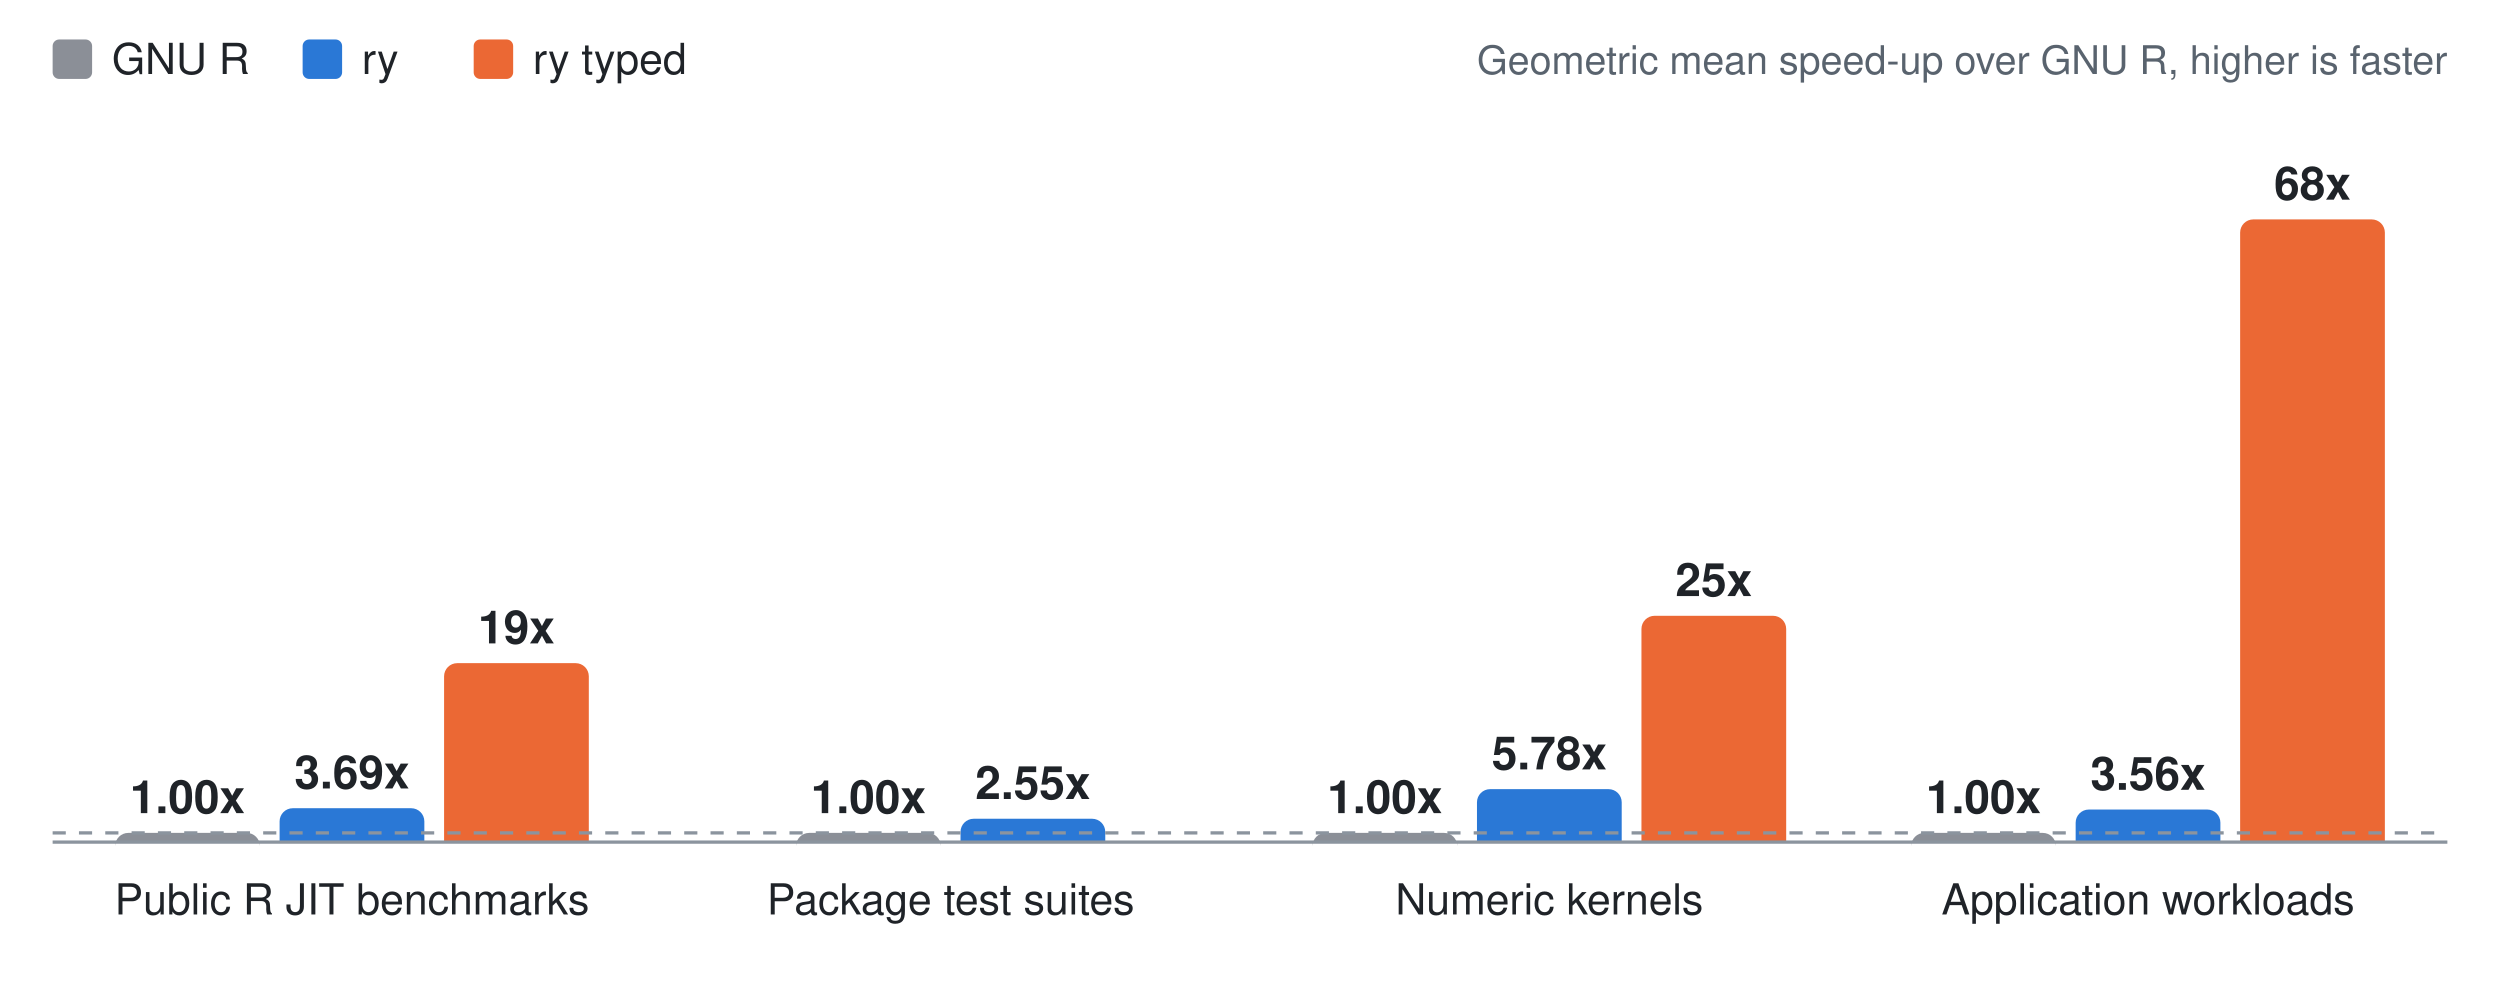
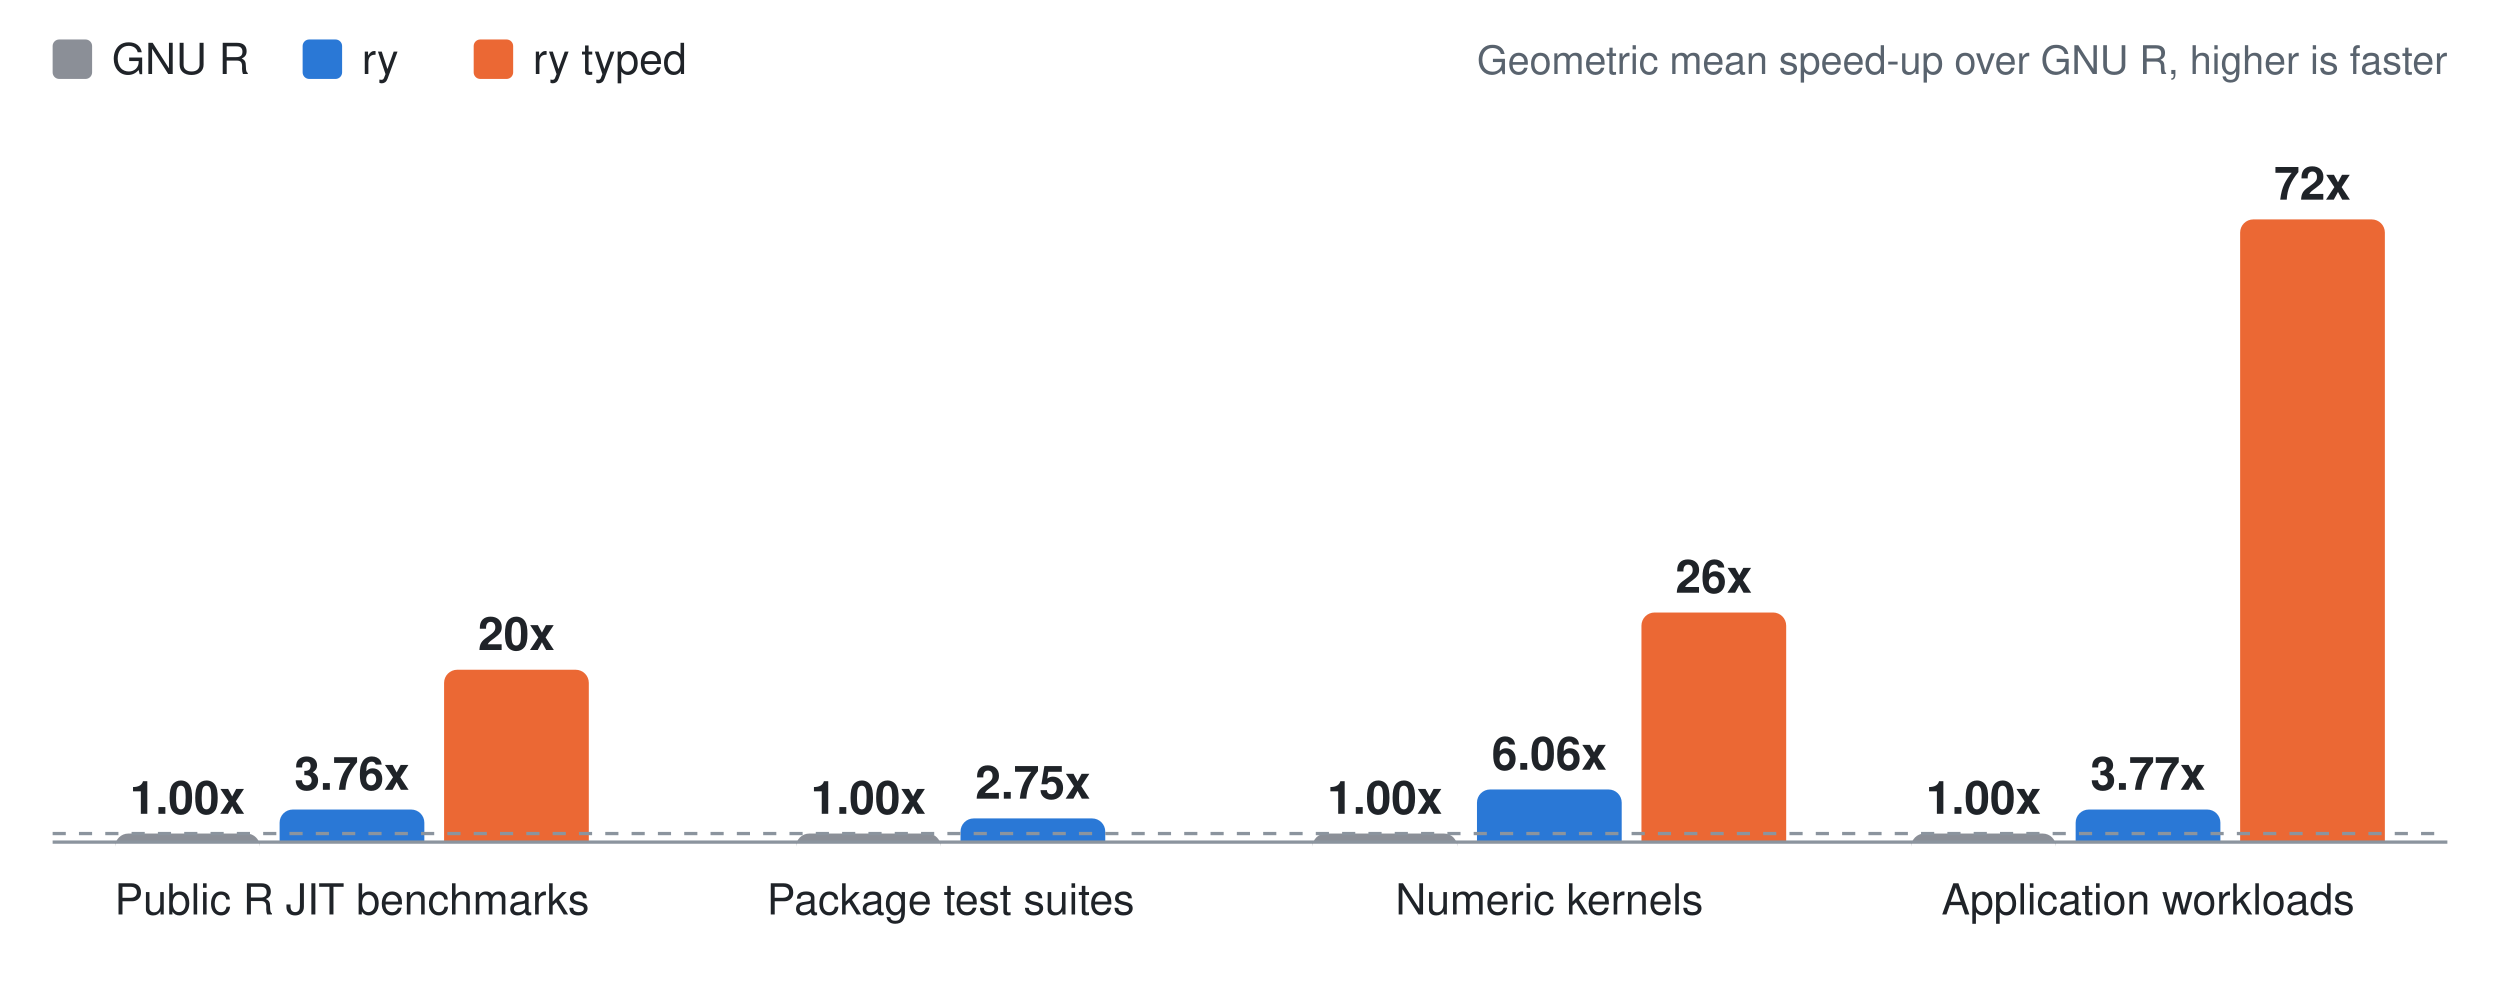
<svg xmlns="http://www.w3.org/2000/svg" viewBox="0 0 760 300" width="760" height="300" role="img" aria-labelledby="t d" font-family="-apple-system, 'Segoe UI', Helvetica, Arial, sans-serif">
  <rect x="16" y="12" width="12" height="12" rx="2" fill="#8b8f97" />
  <text x="34" y="22.5" font-size="13" fill="#1f2328">GNU R</text>
  <rect x="92" y="12" width="12" height="12" rx="2" fill="#2a78d6" />
  <text x="110" y="22.5" font-size="13" fill="#1f2328">ry</text>
  <rect x="144" y="12" width="12" height="12" rx="2" fill="#eb6834" />
  <text x="162" y="22.5" font-size="13" fill="#1f2328">ry typed</text>
  <text x="744" y="22.5" font-size="12" text-anchor="end" fill="#59636e">Geometric mean speed-up over GNU R, higher is faster</text>
-   <path d="M35.0 256V257.2a4 4 0 0 1 4-4h36a4 4 0 0 1 4 4V256z" fill="#8b8f97" />
-   <text x="57.0" y="247.2" font-size="14" font-weight="600" text-anchor="middle" fill="#1f2328">1.00x</text>
-   <path d="M85.0 256V249.7a4 4 0 0 1 4-4h36a4 4 0 0 1 4 4V256z" fill="#2a78d6" />
-   <text x="107.0" y="239.7" font-size="14" font-weight="600" text-anchor="middle" fill="#1f2328">3.69x</text>
-   <path d="M135.0 256V205.6a4 4 0 0 1 4-4h36a4 4 0 0 1 4 4V256z" fill="#eb6834" />
-   <text x="157.0" y="195.6" font-size="14" font-weight="600" text-anchor="middle" fill="#1f2328">19x</text>
+   <path d="M35.0 256V257.4a4 4 0 0 1 4-4h36a4 4 0 0 1 4 4V256z" fill="#8b8f97" />
+   <text x="57.0" y="247.4" font-size="14" font-weight="600" text-anchor="middle" fill="#1f2328">1.00x</text>
+   <path d="M85.0 256V250.1a4 4 0 0 1 4-4h36a4 4 0 0 1 4 4V256z" fill="#2a78d6" />
+   <text x="107.0" y="240.1" font-size="14" font-weight="600" text-anchor="middle" fill="#1f2328">3.76x</text>
+   <path d="M135.0 256V207.6a4 4 0 0 1 4-4h36a4 4 0 0 1 4 4V256z" fill="#eb6834" />
+   <text x="157.0" y="197.6" font-size="14" font-weight="600" text-anchor="middle" fill="#1f2328">20x</text>
  <text x="107.0" y="278" font-size="13" text-anchor="middle" fill="#1f2328">Public R JIT benchmarks</text>
-   <path d="M242.0 256V257.2a4 4 0 0 1 4-4h36a4 4 0 0 1 4 4V256z" fill="#8b8f97" />
-   <text x="264.0" y="247.2" font-size="14" font-weight="600" text-anchor="middle" fill="#1f2328">1.00x</text>
-   <path d="M292.0 256V252.9a4 4 0 0 1 4-4h36a4 4 0 0 1 4 4V256z" fill="#2a78d6" />
-   <text x="314.0" y="242.9" font-size="14" font-weight="600" text-anchor="middle" fill="#1f2328">2.55x</text>
+   <path d="M242.0 256V257.4a4 4 0 0 1 4-4h36a4 4 0 0 1 4 4V256z" fill="#8b8f97" />
+   <text x="264.0" y="247.4" font-size="14" font-weight="600" text-anchor="middle" fill="#1f2328">1.00x</text>
+   <path d="M292.0 256V252.8a4 4 0 0 1 4-4h36a4 4 0 0 1 4 4V256z" fill="#2a78d6" />
+   <text x="314.0" y="242.8" font-size="14" font-weight="600" text-anchor="middle" fill="#1f2328">2.75x</text>
  <text x="289.0" y="278" font-size="13" text-anchor="middle" fill="#1f2328">Package test suites</text>
-   <path d="M399.0 256V257.2a4 4 0 0 1 4-4h36a4 4 0 0 1 4 4V256z" fill="#8b8f97" />
-   <text x="421.0" y="247.2" font-size="14" font-weight="600" text-anchor="middle" fill="#1f2328">1.00x</text>
-   <path d="M449.0 256V243.9a4 4 0 0 1 4-4h36a4 4 0 0 1 4 4V256z" fill="#2a78d6" />
-   <text x="471.0" y="233.9" font-size="14" font-weight="600" text-anchor="middle" fill="#1f2328">5.78x</text>
-   <path d="M499.0 256V191.2a4 4 0 0 1 4-4h36a4 4 0 0 1 4 4V256z" fill="#eb6834" />
-   <text x="521.0" y="181.2" font-size="14" font-weight="600" text-anchor="middle" fill="#1f2328">25x</text>
+   <path d="M399.0 256V257.4a4 4 0 0 1 4-4h36a4 4 0 0 1 4 4V256z" fill="#8b8f97" />
+   <text x="421.0" y="247.4" font-size="14" font-weight="600" text-anchor="middle" fill="#1f2328">1.00x</text>
+   <path d="M449.0 256V244.0a4 4 0 0 1 4-4h36a4 4 0 0 1 4 4V256z" fill="#2a78d6" />
+   <text x="471.0" y="234.0" font-size="14" font-weight="600" text-anchor="middle" fill="#1f2328">6.06x</text>
+   <path d="M499.0 256V190.2a4 4 0 0 1 4-4h36a4 4 0 0 1 4 4V256z" fill="#eb6834" />
+   <text x="521.0" y="180.2" font-size="14" font-weight="600" text-anchor="middle" fill="#1f2328">26x</text>
  <text x="471.0" y="278" font-size="13" text-anchor="middle" fill="#1f2328">Numeric kernels</text>
-   <path d="M581.0 256V257.2a4 4 0 0 1 4-4h36a4 4 0 0 1 4 4V256z" fill="#8b8f97" />
-   <text x="603.0" y="247.2" font-size="14" font-weight="600" text-anchor="middle" fill="#1f2328">1.00x</text>
+   <path d="M581.0 256V257.4a4 4 0 0 1 4-4h36a4 4 0 0 1 4 4V256z" fill="#8b8f97" />
+   <text x="603.0" y="247.4" font-size="14" font-weight="600" text-anchor="middle" fill="#1f2328">1.00x</text>
  <path d="M631.0 256V250.1a4 4 0 0 1 4-4h36a4 4 0 0 1 4 4V256z" fill="#2a78d6" />
-   <text x="653.0" y="240.1" font-size="14" font-weight="600" text-anchor="middle" fill="#1f2328">3.56x</text>
+   <text x="653.0" y="240.1" font-size="14" font-weight="600" text-anchor="middle" fill="#1f2328">3.77x</text>
  <path d="M681.0 256V70.7a4 4 0 0 1 4-4h36a4 4 0 0 1 4 4V256z" fill="#eb6834" />
-   <text x="703.0" y="60.7" font-size="14" font-weight="600" text-anchor="middle" fill="#1f2328">68x</text>
+   <text x="703.0" y="60.7" font-size="14" font-weight="600" text-anchor="middle" fill="#1f2328">72x</text>
  <text x="653.0" y="278" font-size="13" text-anchor="middle" fill="#1f2328">Application workloads</text>
  <line x1="16" x2="744" y1="256" y2="256" stroke="#8b949e" stroke-width="1" />
-   <line x1="16" x2="744" y1="253.2" y2="253.2" stroke="#8b949e" stroke-width="1" stroke-dasharray="4 4" />
+   <line x1="16" x2="744" y1="253.4" y2="253.4" stroke="#8b949e" stroke-width="1" stroke-dasharray="4 4" />
</svg>
